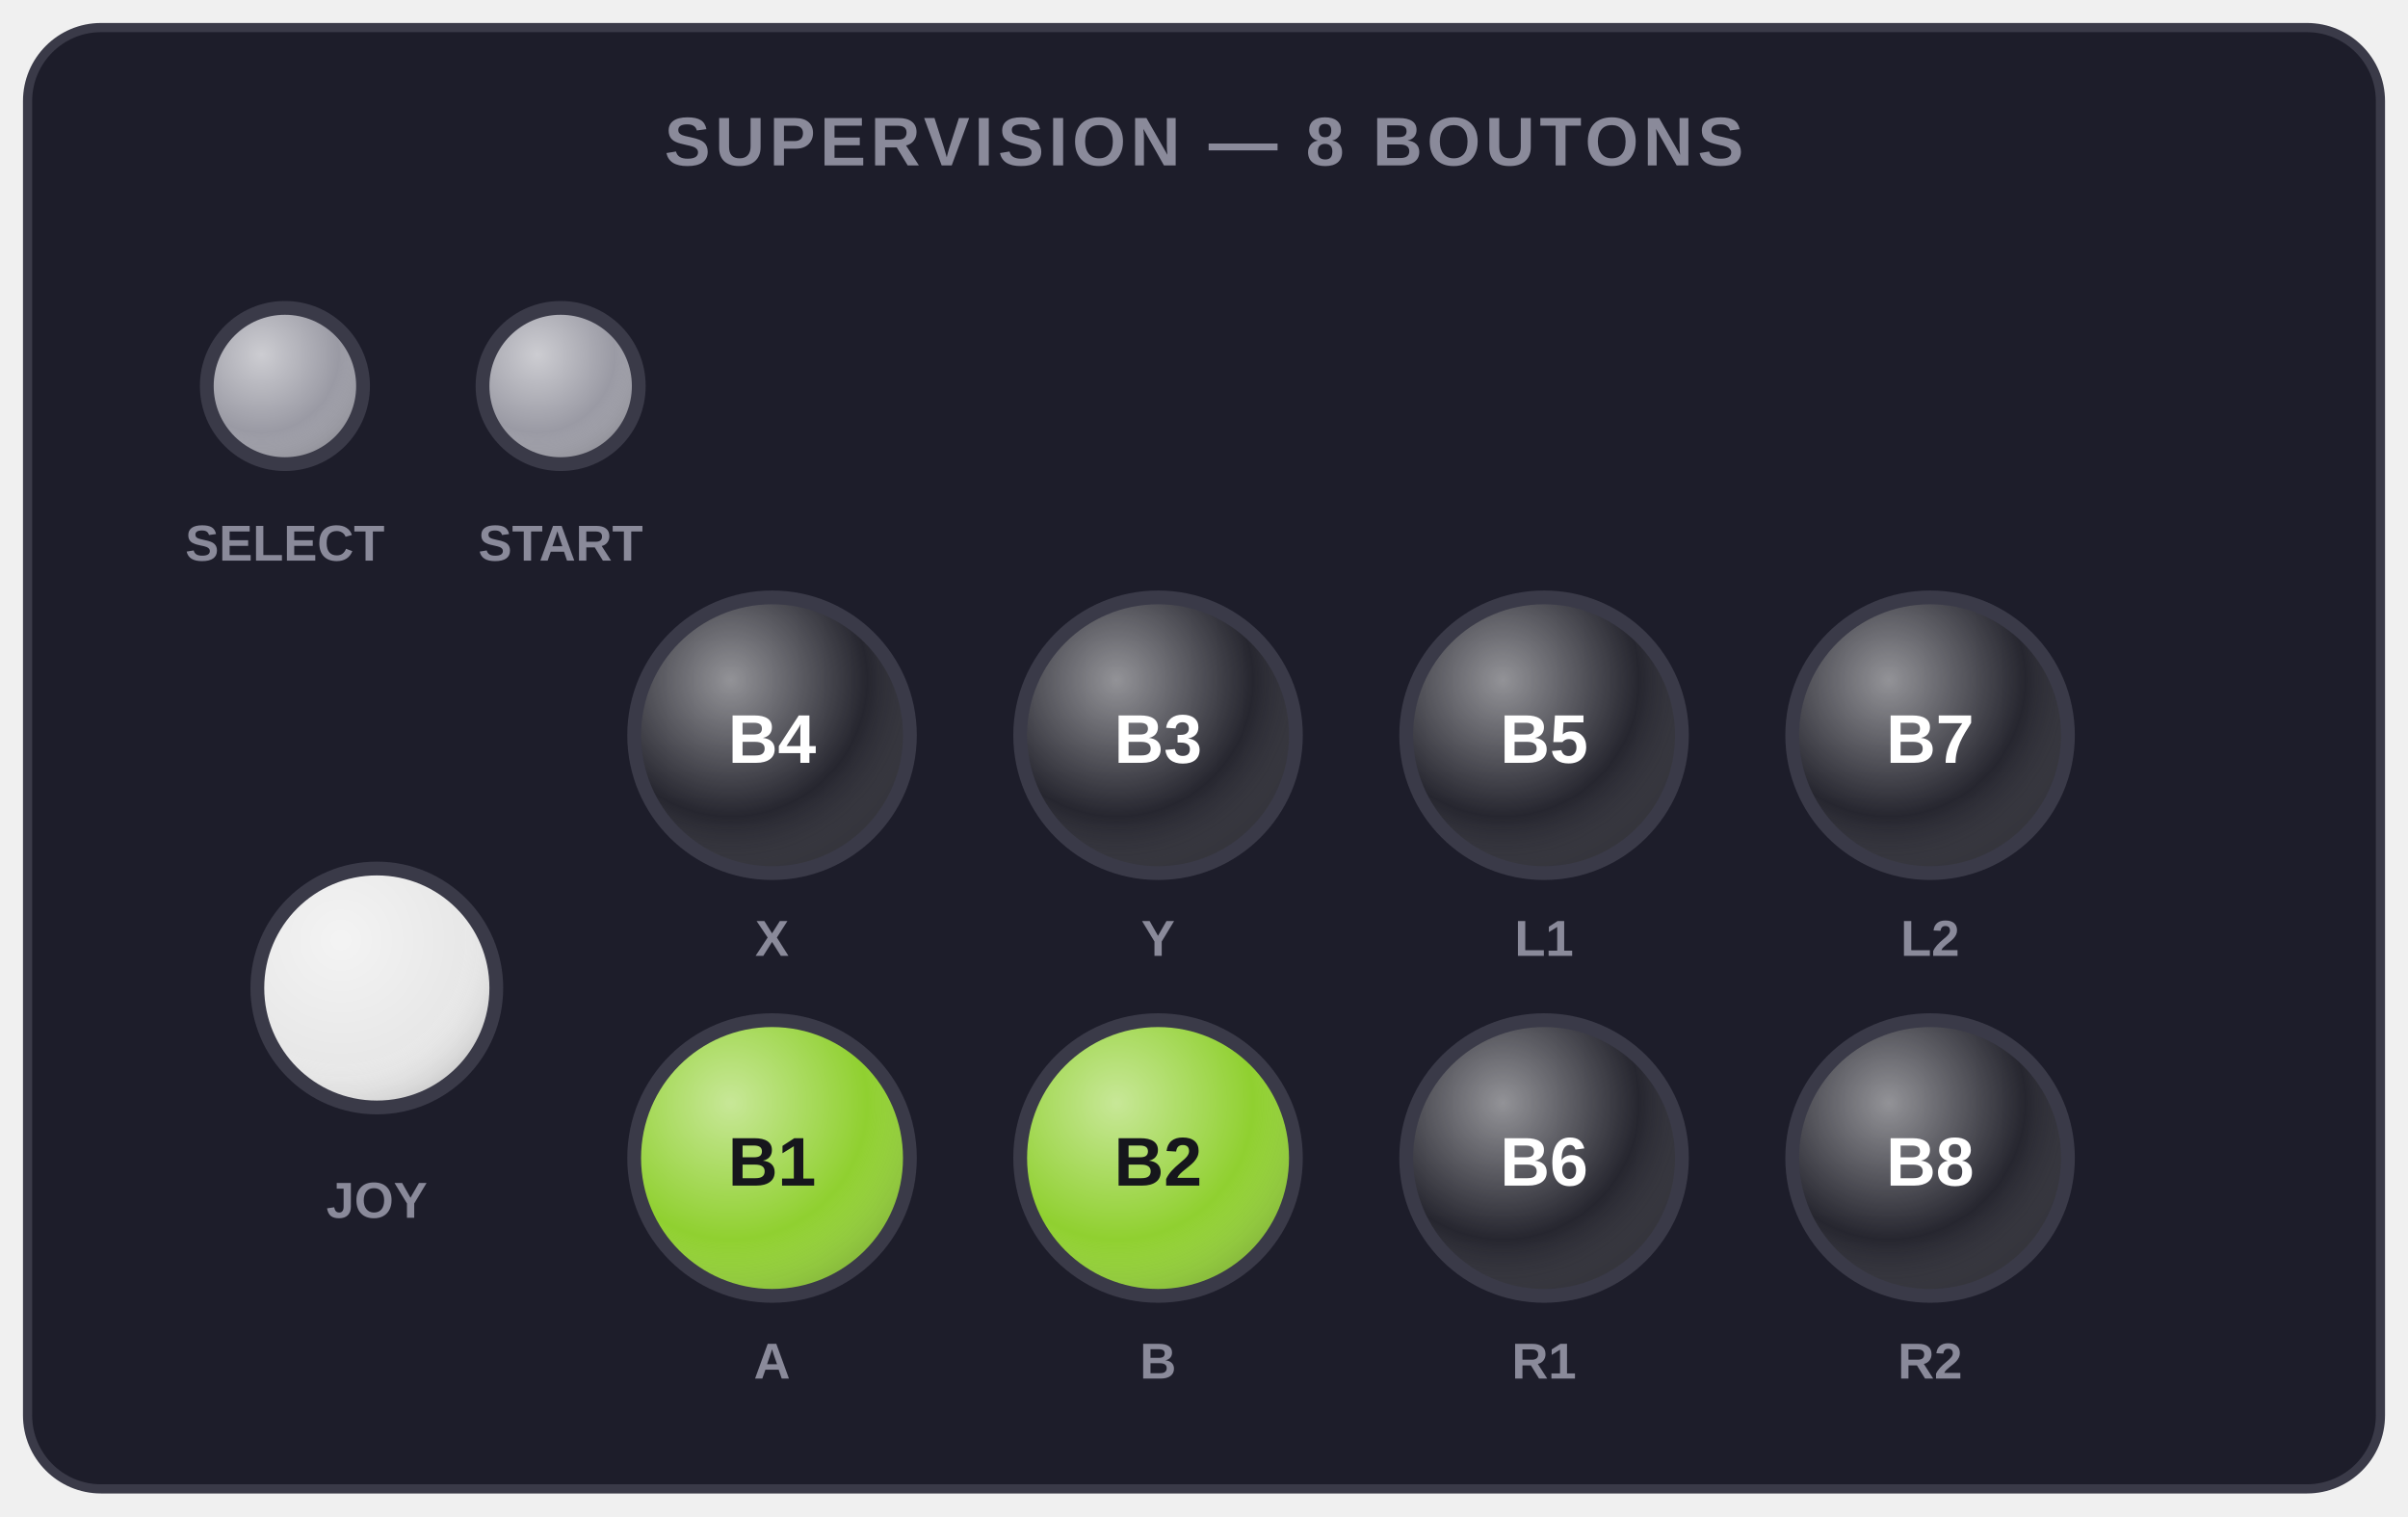
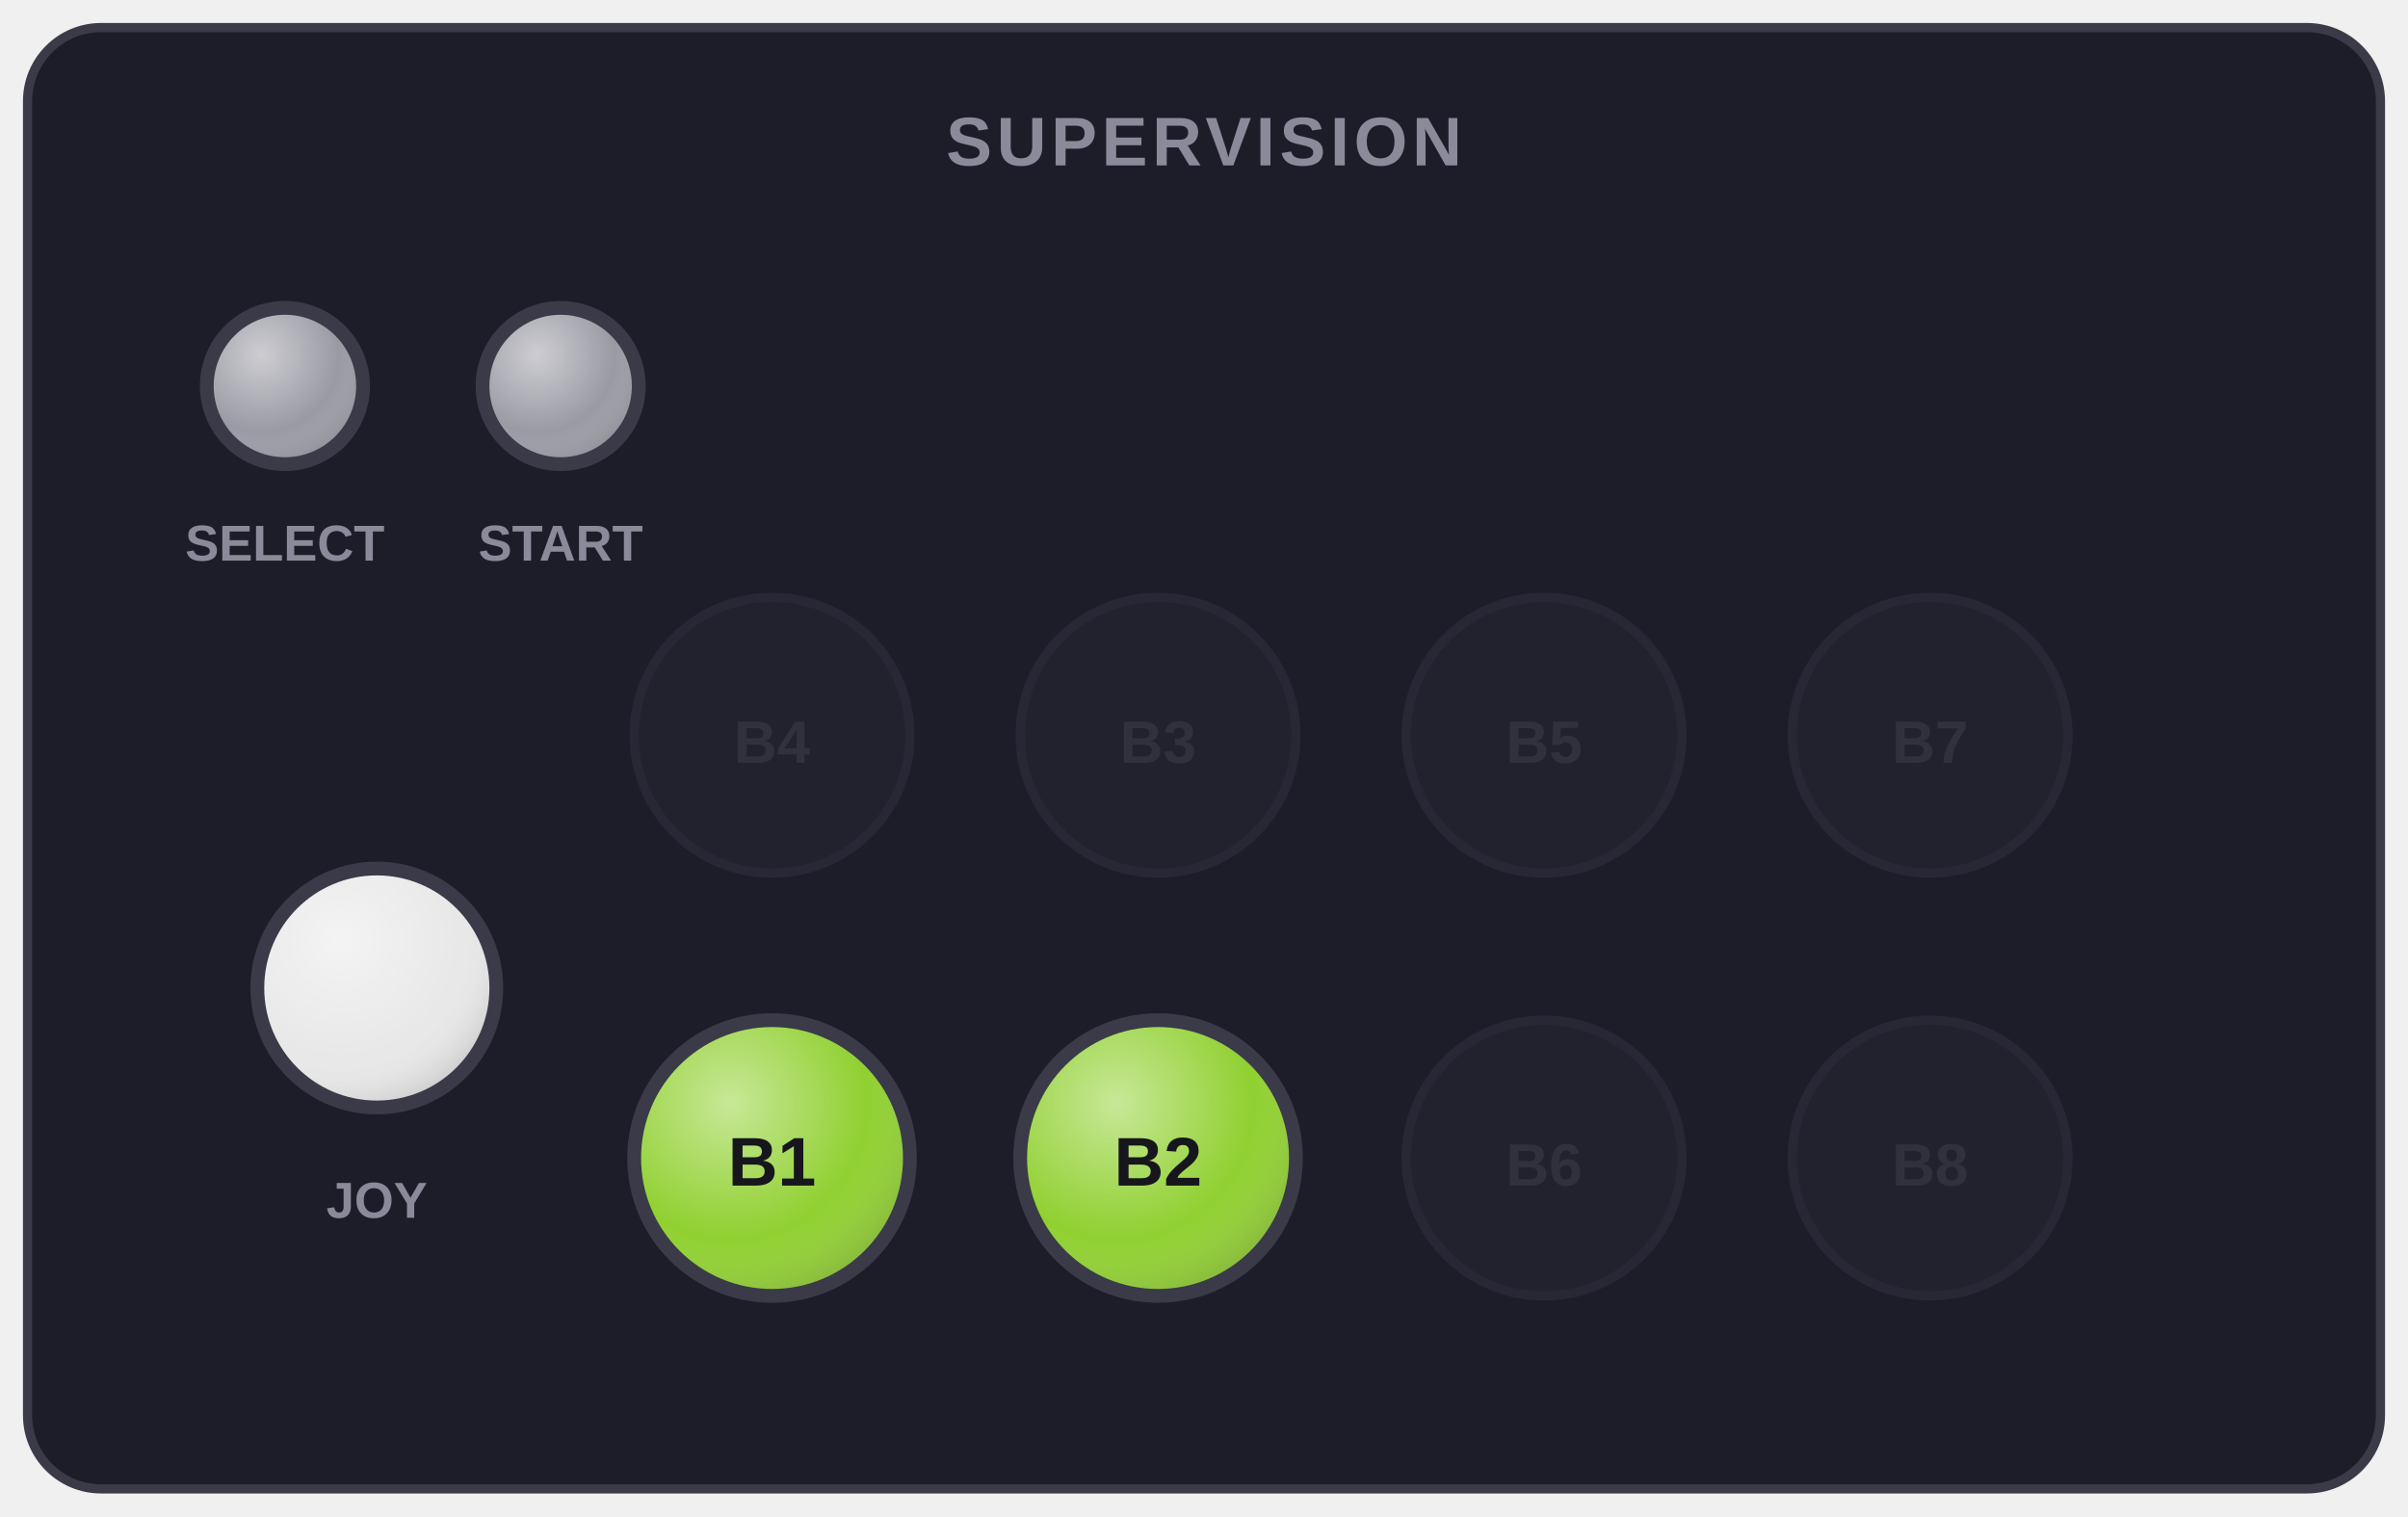
<svg xmlns="http://www.w3.org/2000/svg" viewBox="0 0 524 330" font-family="Segoe UI, Arial, sans-serif">
  <defs>
    <radialGradient id="dome" cx="0.35" cy="0.3" r="0.9">
      <stop offset="0" stop-color="#ffffff" stop-opacity="0.5" />
      <stop offset="0.55" stop-color="#ffffff" stop-opacity="0" />
      <stop offset="1" stop-color="#000000" stop-opacity="0.35" />
    </radialGradient>
  </defs>
  <rect x="6" y="6" width="512" height="318" rx="16" fill="#1d1d2a" stroke="#3a3a48" stroke-width="2" />
-   <text x="262" y="36" text-anchor="middle" fill="#8a8a9a" font-size="15" font-weight="bold" letter-spacing="1">SUPERVISION — 8 BOUTONS</text>
+   <text x="262" y="36" text-anchor="middle" fill="#8a8a9a" font-size="15" font-weight="bold" letter-spacing="1">SUPERVISION</text>
  <circle cx="62" cy="84" r="17" fill="#9a9aa4" />
  <circle cx="62" cy="84" r="17" fill="url(#dome)" />
  <circle cx="62" cy="84" r="17" fill="none" stroke="#3a3a48" stroke-width="3" />
  <text x="62" y="122" text-anchor="middle" fill="#8a8a9a" font-size="11" font-weight="bold">SELECT</text>
  <circle cx="122" cy="84" r="17" fill="#9a9aa4" />
  <circle cx="122" cy="84" r="17" fill="url(#dome)" />
  <circle cx="122" cy="84" r="17" fill="none" stroke="#3a3a48" stroke-width="3" />
  <text x="122" y="122" text-anchor="middle" fill="#8a8a9a" font-size="11" font-weight="bold">START</text>
  <circle cx="82" cy="215" r="26" fill="#e8e8e8" />
  <circle cx="82" cy="215" r="26" fill="url(#dome)" />
  <circle cx="82" cy="215" r="26" fill="none" stroke="#3a3a48" stroke-width="3" />
  <text x="82" y="265" text-anchor="middle" fill="#8a8a9a" font-size="11" font-weight="bold">JOY</text>
-   <circle cx="168" cy="160" r="30" fill="#26262f" />
-   <circle cx="168" cy="160" r="30" fill="url(#dome)" />
-   <circle cx="168" cy="160" r="30" fill="none" stroke="#3a3a48" stroke-width="3" />
-   <text x="168" y="166" text-anchor="middle" fill="#ffffff" font-size="15" font-weight="bold">B4</text>
-   <text x="168" y="208" text-anchor="middle" fill="#8a8a9a" font-size="11" font-weight="bold">X</text>
-   <circle cx="252" cy="160" r="30" fill="#26262f" />
-   <circle cx="252" cy="160" r="30" fill="url(#dome)" />
-   <circle cx="252" cy="160" r="30" fill="none" stroke="#3a3a48" stroke-width="3" />
-   <text x="252" y="166" text-anchor="middle" fill="#ffffff" font-size="15" font-weight="bold">B3</text>
-   <text x="252" y="208" text-anchor="middle" fill="#8a8a9a" font-size="11" font-weight="bold">Y</text>
-   <circle cx="336" cy="160" r="30" fill="#26262f" />
-   <circle cx="336" cy="160" r="30" fill="url(#dome)" />
-   <circle cx="336" cy="160" r="30" fill="none" stroke="#3a3a48" stroke-width="3" />
-   <text x="336" y="166" text-anchor="middle" fill="#ffffff" font-size="15" font-weight="bold">B5</text>
-   <text x="336" y="208" text-anchor="middle" fill="#8a8a9a" font-size="11" font-weight="bold">L1</text>
-   <circle cx="420" cy="160" r="30" fill="#26262f" />
-   <circle cx="420" cy="160" r="30" fill="url(#dome)" />
-   <circle cx="420" cy="160" r="30" fill="none" stroke="#3a3a48" stroke-width="3" />
-   <text x="420" y="166" text-anchor="middle" fill="#ffffff" font-size="15" font-weight="bold">B7</text>
-   <text x="420" y="208" text-anchor="middle" fill="#8a8a9a" font-size="11" font-weight="bold">L2</text>
+   <g opacity="0.18">
+     <circle cx="168" cy="160" r="30" fill="#3a3a48" />
+     <circle cx="168" cy="160" r="30" fill="none" stroke="#55556a" stroke-width="2" />
+     <text x="168" y="166" text-anchor="middle" fill="#8a8a9a" font-size="13" font-weight="bold">B4</text>
+   </g>
+   <g opacity="0.18">
+     <circle cx="252" cy="160" r="30" fill="#3a3a48" />
+     <circle cx="252" cy="160" r="30" fill="none" stroke="#55556a" stroke-width="2" />
+     <text x="252" y="166" text-anchor="middle" fill="#8a8a9a" font-size="13" font-weight="bold">B3</text>
+   </g>
+   <g opacity="0.18">
+     <circle cx="336" cy="160" r="30" fill="#3a3a48" />
+     <circle cx="336" cy="160" r="30" fill="none" stroke="#55556a" stroke-width="2" />
+     <text x="336" y="166" text-anchor="middle" fill="#8a8a9a" font-size="13" font-weight="bold">B5</text>
+   </g>
+   <g opacity="0.18">
+     <circle cx="420" cy="160" r="30" fill="#3a3a48" />
+     <circle cx="420" cy="160" r="30" fill="none" stroke="#55556a" stroke-width="2" />
+     <text x="420" y="166" text-anchor="middle" fill="#8a8a9a" font-size="13" font-weight="bold">B7</text>
+   </g>
  <circle cx="168" cy="252" r="30" fill="#90d030" />
  <circle cx="168" cy="252" r="30" fill="url(#dome)" />
  <circle cx="168" cy="252" r="30" fill="none" stroke="#3a3a48" stroke-width="3" />
  <text x="168" y="258" text-anchor="middle" fill="#16161c" font-size="15" font-weight="bold">B1</text>
-   <text x="168" y="300" text-anchor="middle" fill="#8a8a9a" font-size="11" font-weight="bold">A</text>
  <circle cx="252" cy="252" r="30" fill="#90d030" />
  <circle cx="252" cy="252" r="30" fill="url(#dome)" />
  <circle cx="252" cy="252" r="30" fill="none" stroke="#3a3a48" stroke-width="3" />
  <text x="252" y="258" text-anchor="middle" fill="#16161c" font-size="15" font-weight="bold">B2</text>
-   <text x="252" y="300" text-anchor="middle" fill="#8a8a9a" font-size="11" font-weight="bold">B</text>
-   <circle cx="336" cy="252" r="30" fill="#26262f" />
-   <circle cx="336" cy="252" r="30" fill="url(#dome)" />
-   <circle cx="336" cy="252" r="30" fill="none" stroke="#3a3a48" stroke-width="3" />
-   <text x="336" y="258" text-anchor="middle" fill="#ffffff" font-size="15" font-weight="bold">B6</text>
-   <text x="336" y="300" text-anchor="middle" fill="#8a8a9a" font-size="11" font-weight="bold">R1</text>
-   <circle cx="420" cy="252" r="30" fill="#26262f" />
-   <circle cx="420" cy="252" r="30" fill="url(#dome)" />
-   <circle cx="420" cy="252" r="30" fill="none" stroke="#3a3a48" stroke-width="3" />
-   <text x="420" y="258" text-anchor="middle" fill="#ffffff" font-size="15" font-weight="bold">B8</text>
-   <text x="420" y="300" text-anchor="middle" fill="#8a8a9a" font-size="11" font-weight="bold">R2</text>
+   <g opacity="0.18">
+     <circle cx="336" cy="252" r="30" fill="#3a3a48" />
+     <circle cx="336" cy="252" r="30" fill="none" stroke="#55556a" stroke-width="2" />
+     <text x="336" y="258" text-anchor="middle" fill="#8a8a9a" font-size="13" font-weight="bold">B6</text>
+   </g>
+   <g opacity="0.18">
+     <circle cx="420" cy="252" r="30" fill="#3a3a48" />
+     <circle cx="420" cy="252" r="30" fill="none" stroke="#55556a" stroke-width="2" />
+     <text x="420" y="258" text-anchor="middle" fill="#8a8a9a" font-size="13" font-weight="bold">B8</text>
+   </g>
</svg>
